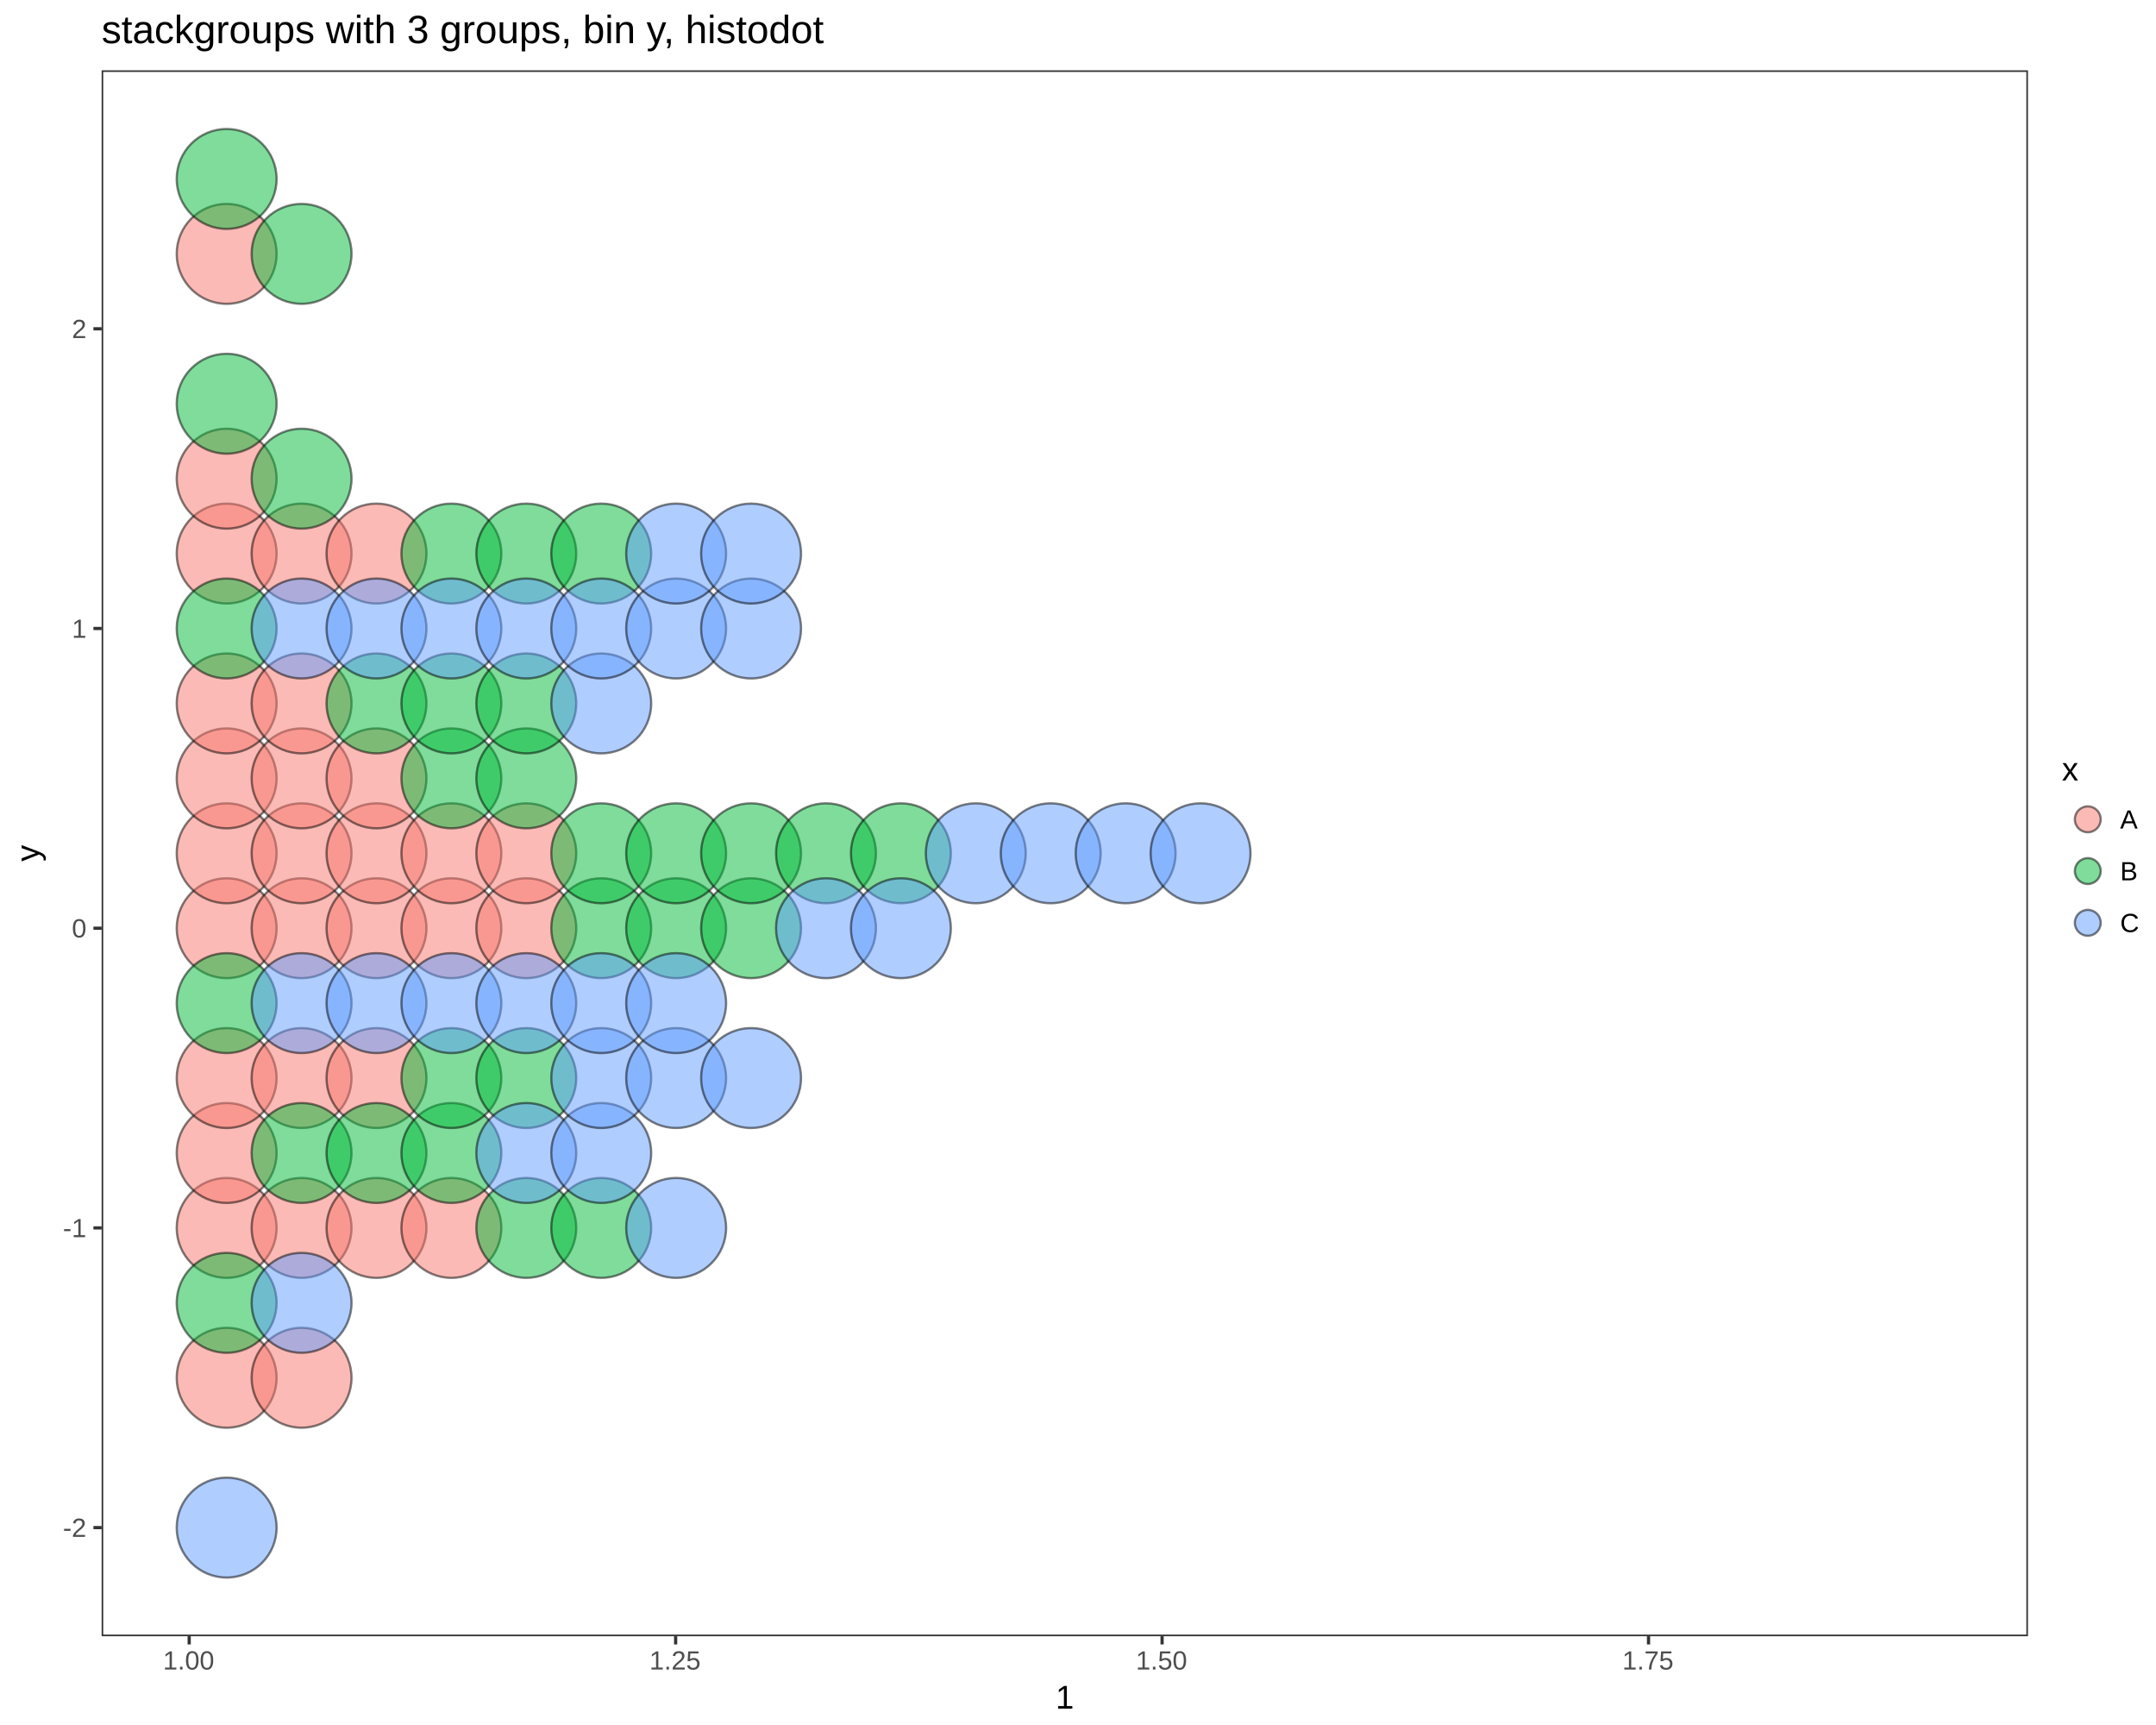
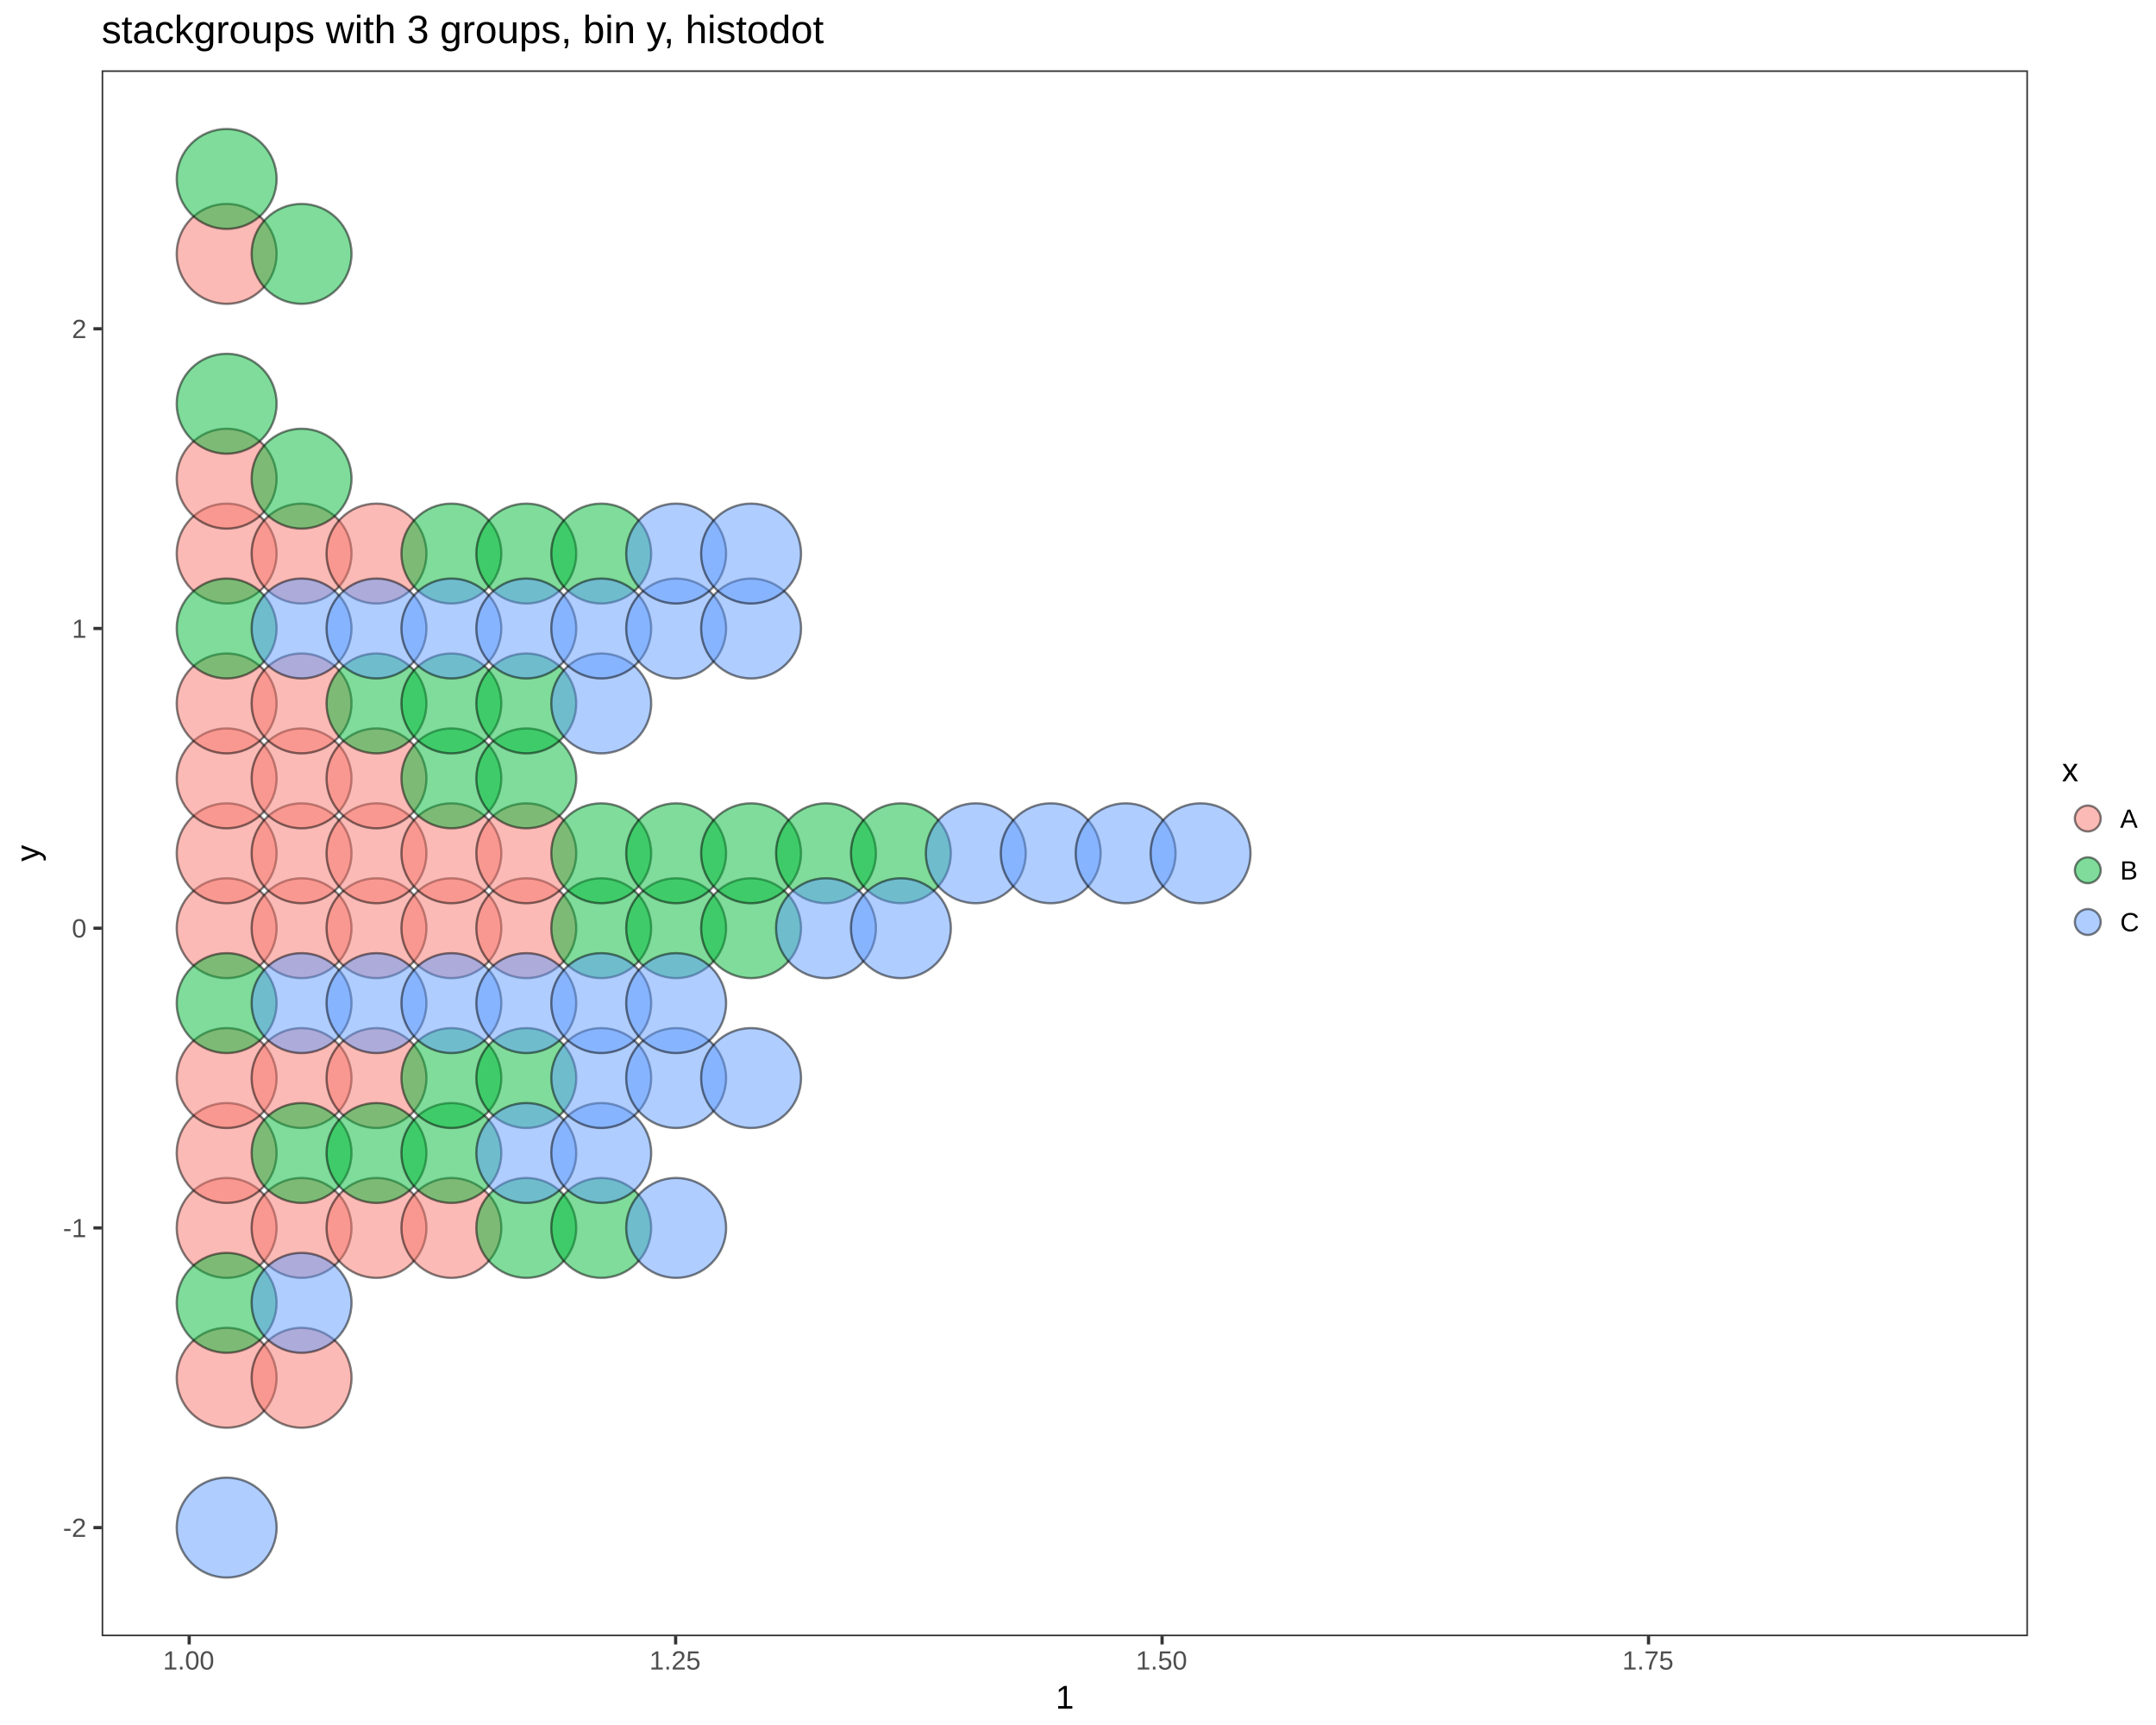
<svg xmlns="http://www.w3.org/2000/svg" viewBox="0 0 720.00 576.00">
  <defs>
    <style type="text/css">
    line, polyline, polygon, path, rect, circle {
      fill: none;
      stroke: #000000;
      stroke-linecap: round;
      stroke-linejoin: round;
      stroke-miterlimit: 10.00;
    }
  </style>
  </defs>
  <rect width="100%" height="100%" style="stroke: none; fill: #FFFFFF;" />
  <rect x="0.00" y="0.00" width="720.00" height="576.00" style="stroke-width: 1.07; stroke: #FFFFFF; fill: #FFFFFF;" />
  <defs>
    <clipPath id="cpMzMuOTR8Njc3LjI0fDU0Ni4zNnwyMy40OA==">
      <rect x="33.94" y="23.48" width="643.30" height="522.88" />
    </clipPath>
  </defs>
  <rect x="33.94" y="23.48" width="643.30" height="522.88" style="stroke-width: 1.07; stroke: none; fill: #FFFFFF;" clip-path="url(#cpMzMuOTR8Njc3LjI0fDU0Ni4zNnwyMy40OA==)" />
  <circle cx="75.69" cy="460.05" r="12.51pt" style="stroke-width: 0.75; stroke: #000000; stroke-opacity: 0.50; fill: #F8766D; fill-opacity: 0.50;" clip-path="url(#cpMzMuOTR8Njc3LjI0fDU0Ni4zNnwyMy40OA==)" />
  <circle cx="100.71" cy="460.05" r="12.51pt" style="stroke-width: 0.75; stroke: #000000; stroke-opacity: 0.50; fill: #F8766D; fill-opacity: 0.50;" clip-path="url(#cpMzMuOTR8Njc3LjI0fDU0Ni4zNnwyMy40OA==)" />
  <circle cx="75.69" cy="410.01" r="12.51pt" style="stroke-width: 0.75; stroke: #000000; stroke-opacity: 0.50; fill: #F8766D; fill-opacity: 0.50;" clip-path="url(#cpMzMuOTR8Njc3LjI0fDU0Ni4zNnwyMy40OA==)" />
  <circle cx="100.71" cy="410.01" r="12.51pt" style="stroke-width: 0.75; stroke: #000000; stroke-opacity: 0.50; fill: #F8766D; fill-opacity: 0.50;" clip-path="url(#cpMzMuOTR8Njc3LjI0fDU0Ni4zNnwyMy40OA==)" />
  <circle cx="125.73" cy="410.01" r="12.51pt" style="stroke-width: 0.75; stroke: #000000; stroke-opacity: 0.50; fill: #F8766D; fill-opacity: 0.50;" clip-path="url(#cpMzMuOTR8Njc3LjI0fDU0Ni4zNnwyMy40OA==)" />
  <circle cx="150.74" cy="410.01" r="12.51pt" style="stroke-width: 0.75; stroke: #000000; stroke-opacity: 0.50; fill: #F8766D; fill-opacity: 0.50;" clip-path="url(#cpMzMuOTR8Njc3LjI0fDU0Ni4zNnwyMy40OA==)" />
  <circle cx="75.69" cy="384.99" r="12.51pt" style="stroke-width: 0.75; stroke: #000000; stroke-opacity: 0.50; fill: #F8766D; fill-opacity: 0.50;" clip-path="url(#cpMzMuOTR8Njc3LjI0fDU0Ni4zNnwyMy40OA==)" />
  <circle cx="75.69" cy="359.97" r="12.51pt" style="stroke-width: 0.75; stroke: #000000; stroke-opacity: 0.50; fill: #F8766D; fill-opacity: 0.50;" clip-path="url(#cpMzMuOTR8Njc3LjI0fDU0Ni4zNnwyMy40OA==)" />
  <circle cx="100.71" cy="359.97" r="12.51pt" style="stroke-width: 0.75; stroke: #000000; stroke-opacity: 0.50; fill: #F8766D; fill-opacity: 0.50;" clip-path="url(#cpMzMuOTR8Njc3LjI0fDU0Ni4zNnwyMy40OA==)" />
  <circle cx="125.73" cy="359.97" r="12.51pt" style="stroke-width: 0.75; stroke: #000000; stroke-opacity: 0.50; fill: #F8766D; fill-opacity: 0.50;" clip-path="url(#cpMzMuOTR8Njc3LjI0fDU0Ni4zNnwyMy40OA==)" />
  <circle cx="75.69" cy="309.94" r="12.51pt" style="stroke-width: 0.75; stroke: #000000; stroke-opacity: 0.50; fill: #F8766D; fill-opacity: 0.50;" clip-path="url(#cpMzMuOTR8Njc3LjI0fDU0Ni4zNnwyMy40OA==)" />
  <circle cx="100.71" cy="309.94" r="12.51pt" style="stroke-width: 0.75; stroke: #000000; stroke-opacity: 0.50; fill: #F8766D; fill-opacity: 0.50;" clip-path="url(#cpMzMuOTR8Njc3LjI0fDU0Ni4zNnwyMy40OA==)" />
  <circle cx="125.73" cy="309.94" r="12.51pt" style="stroke-width: 0.75; stroke: #000000; stroke-opacity: 0.50; fill: #F8766D; fill-opacity: 0.50;" clip-path="url(#cpMzMuOTR8Njc3LjI0fDU0Ni4zNnwyMy40OA==)" />
  <circle cx="150.74" cy="309.94" r="12.51pt" style="stroke-width: 0.75; stroke: #000000; stroke-opacity: 0.50; fill: #F8766D; fill-opacity: 0.50;" clip-path="url(#cpMzMuOTR8Njc3LjI0fDU0Ni4zNnwyMy40OA==)" />
  <circle cx="175.76" cy="309.94" r="12.51pt" style="stroke-width: 0.75; stroke: #000000; stroke-opacity: 0.50; fill: #F8766D; fill-opacity: 0.50;" clip-path="url(#cpMzMuOTR8Njc3LjI0fDU0Ni4zNnwyMy40OA==)" />
  <circle cx="75.69" cy="284.92" r="12.51pt" style="stroke-width: 0.75; stroke: #000000; stroke-opacity: 0.50; fill: #F8766D; fill-opacity: 0.50;" clip-path="url(#cpMzMuOTR8Njc3LjI0fDU0Ni4zNnwyMy40OA==)" />
  <circle cx="100.71" cy="284.92" r="12.51pt" style="stroke-width: 0.75; stroke: #000000; stroke-opacity: 0.50; fill: #F8766D; fill-opacity: 0.50;" clip-path="url(#cpMzMuOTR8Njc3LjI0fDU0Ni4zNnwyMy40OA==)" />
  <circle cx="125.73" cy="284.92" r="12.51pt" style="stroke-width: 0.75; stroke: #000000; stroke-opacity: 0.50; fill: #F8766D; fill-opacity: 0.50;" clip-path="url(#cpMzMuOTR8Njc3LjI0fDU0Ni4zNnwyMy40OA==)" />
  <circle cx="150.74" cy="284.92" r="12.51pt" style="stroke-width: 0.75; stroke: #000000; stroke-opacity: 0.50; fill: #F8766D; fill-opacity: 0.50;" clip-path="url(#cpMzMuOTR8Njc3LjI0fDU0Ni4zNnwyMy40OA==)" />
  <circle cx="175.76" cy="284.92" r="12.51pt" style="stroke-width: 0.75; stroke: #000000; stroke-opacity: 0.50; fill: #F8766D; fill-opacity: 0.50;" clip-path="url(#cpMzMuOTR8Njc3LjI0fDU0Ni4zNnwyMy40OA==)" />
  <circle cx="75.69" cy="259.90" r="12.51pt" style="stroke-width: 0.75; stroke: #000000; stroke-opacity: 0.50; fill: #F8766D; fill-opacity: 0.50;" clip-path="url(#cpMzMuOTR8Njc3LjI0fDU0Ni4zNnwyMy40OA==)" />
  <circle cx="100.71" cy="259.90" r="12.51pt" style="stroke-width: 0.75; stroke: #000000; stroke-opacity: 0.50; fill: #F8766D; fill-opacity: 0.50;" clip-path="url(#cpMzMuOTR8Njc3LjI0fDU0Ni4zNnwyMy40OA==)" />
  <circle cx="125.73" cy="259.90" r="12.51pt" style="stroke-width: 0.75; stroke: #000000; stroke-opacity: 0.50; fill: #F8766D; fill-opacity: 0.50;" clip-path="url(#cpMzMuOTR8Njc3LjI0fDU0Ni4zNnwyMy40OA==)" />
  <circle cx="75.69" cy="234.88" r="12.51pt" style="stroke-width: 0.75; stroke: #000000; stroke-opacity: 0.50; fill: #F8766D; fill-opacity: 0.50;" clip-path="url(#cpMzMuOTR8Njc3LjI0fDU0Ni4zNnwyMy40OA==)" />
  <circle cx="100.71" cy="234.88" r="12.51pt" style="stroke-width: 0.75; stroke: #000000; stroke-opacity: 0.50; fill: #F8766D; fill-opacity: 0.50;" clip-path="url(#cpMzMuOTR8Njc3LjI0fDU0Ni4zNnwyMy40OA==)" />
  <circle cx="75.69" cy="184.84" r="12.51pt" style="stroke-width: 0.75; stroke: #000000; stroke-opacity: 0.50; fill: #F8766D; fill-opacity: 0.50;" clip-path="url(#cpMzMuOTR8Njc3LjI0fDU0Ni4zNnwyMy40OA==)" />
  <circle cx="100.71" cy="184.84" r="12.51pt" style="stroke-width: 0.75; stroke: #000000; stroke-opacity: 0.50; fill: #F8766D; fill-opacity: 0.50;" clip-path="url(#cpMzMuOTR8Njc3LjI0fDU0Ni4zNnwyMy40OA==)" />
  <circle cx="125.73" cy="184.84" r="12.51pt" style="stroke-width: 0.75; stroke: #000000; stroke-opacity: 0.50; fill: #F8766D; fill-opacity: 0.50;" clip-path="url(#cpMzMuOTR8Njc3LjI0fDU0Ni4zNnwyMy40OA==)" />
  <circle cx="75.69" cy="159.83" r="12.51pt" style="stroke-width: 0.75; stroke: #000000; stroke-opacity: 0.50; fill: #F8766D; fill-opacity: 0.50;" clip-path="url(#cpMzMuOTR8Njc3LjI0fDU0Ni4zNnwyMy40OA==)" />
  <circle cx="75.69" cy="84.77" r="12.51pt" style="stroke-width: 0.75; stroke: #000000; stroke-opacity: 0.50; fill: #F8766D; fill-opacity: 0.50;" clip-path="url(#cpMzMuOTR8Njc3LjI0fDU0Ni4zNnwyMy40OA==)" />
  <circle cx="75.69" cy="435.03" r="12.51pt" style="stroke-width: 0.75; stroke: #000000; stroke-opacity: 0.50; fill: #00BA38; fill-opacity: 0.50;" clip-path="url(#cpMzMuOTR8Njc3LjI0fDU0Ni4zNnwyMy40OA==)" />
  <circle cx="175.76" cy="410.01" r="12.51pt" style="stroke-width: 0.75; stroke: #000000; stroke-opacity: 0.50; fill: #00BA38; fill-opacity: 0.50;" clip-path="url(#cpMzMuOTR8Njc3LjI0fDU0Ni4zNnwyMy40OA==)" />
  <circle cx="200.78" cy="410.01" r="12.51pt" style="stroke-width: 0.75; stroke: #000000; stroke-opacity: 0.50; fill: #00BA38; fill-opacity: 0.50;" clip-path="url(#cpMzMuOTR8Njc3LjI0fDU0Ni4zNnwyMy40OA==)" />
  <circle cx="100.71" cy="384.99" r="12.51pt" style="stroke-width: 0.75; stroke: #000000; stroke-opacity: 0.50; fill: #00BA38; fill-opacity: 0.50;" clip-path="url(#cpMzMuOTR8Njc3LjI0fDU0Ni4zNnwyMy40OA==)" />
  <circle cx="125.73" cy="384.99" r="12.51pt" style="stroke-width: 0.75; stroke: #000000; stroke-opacity: 0.50; fill: #00BA38; fill-opacity: 0.50;" clip-path="url(#cpMzMuOTR8Njc3LjI0fDU0Ni4zNnwyMy40OA==)" />
  <circle cx="150.74" cy="384.99" r="12.51pt" style="stroke-width: 0.75; stroke: #000000; stroke-opacity: 0.50; fill: #00BA38; fill-opacity: 0.50;" clip-path="url(#cpMzMuOTR8Njc3LjI0fDU0Ni4zNnwyMy40OA==)" />
  <circle cx="150.74" cy="359.97" r="12.51pt" style="stroke-width: 0.75; stroke: #000000; stroke-opacity: 0.50; fill: #00BA38; fill-opacity: 0.50;" clip-path="url(#cpMzMuOTR8Njc3LjI0fDU0Ni4zNnwyMy40OA==)" />
  <circle cx="175.76" cy="359.97" r="12.51pt" style="stroke-width: 0.75; stroke: #000000; stroke-opacity: 0.50; fill: #00BA38; fill-opacity: 0.50;" clip-path="url(#cpMzMuOTR8Njc3LjI0fDU0Ni4zNnwyMy40OA==)" />
  <circle cx="75.69" cy="334.95" r="12.51pt" style="stroke-width: 0.75; stroke: #000000; stroke-opacity: 0.50; fill: #00BA38; fill-opacity: 0.50;" clip-path="url(#cpMzMuOTR8Njc3LjI0fDU0Ni4zNnwyMy40OA==)" />
  <circle cx="200.78" cy="309.94" r="12.51pt" style="stroke-width: 0.75; stroke: #000000; stroke-opacity: 0.50; fill: #00BA38; fill-opacity: 0.50;" clip-path="url(#cpMzMuOTR8Njc3LjI0fDU0Ni4zNnwyMy40OA==)" />
  <circle cx="225.80" cy="309.94" r="12.51pt" style="stroke-width: 0.75; stroke: #000000; stroke-opacity: 0.50; fill: #00BA38; fill-opacity: 0.50;" clip-path="url(#cpMzMuOTR8Njc3LjI0fDU0Ni4zNnwyMy40OA==)" />
  <circle cx="250.82" cy="309.94" r="12.51pt" style="stroke-width: 0.75; stroke: #000000; stroke-opacity: 0.50; fill: #00BA38; fill-opacity: 0.50;" clip-path="url(#cpMzMuOTR8Njc3LjI0fDU0Ni4zNnwyMy40OA==)" />
  <circle cx="200.78" cy="284.92" r="12.51pt" style="stroke-width: 0.75; stroke: #000000; stroke-opacity: 0.50; fill: #00BA38; fill-opacity: 0.50;" clip-path="url(#cpMzMuOTR8Njc3LjI0fDU0Ni4zNnwyMy40OA==)" />
  <circle cx="225.80" cy="284.92" r="12.51pt" style="stroke-width: 0.75; stroke: #000000; stroke-opacity: 0.50; fill: #00BA38; fill-opacity: 0.50;" clip-path="url(#cpMzMuOTR8Njc3LjI0fDU0Ni4zNnwyMy40OA==)" />
  <circle cx="250.82" cy="284.92" r="12.51pt" style="stroke-width: 0.75; stroke: #000000; stroke-opacity: 0.50; fill: #00BA38; fill-opacity: 0.50;" clip-path="url(#cpMzMuOTR8Njc3LjI0fDU0Ni4zNnwyMy40OA==)" />
  <circle cx="275.84" cy="284.92" r="12.51pt" style="stroke-width: 0.75; stroke: #000000; stroke-opacity: 0.50; fill: #00BA38; fill-opacity: 0.50;" clip-path="url(#cpMzMuOTR8Njc3LjI0fDU0Ni4zNnwyMy40OA==)" />
  <circle cx="300.85" cy="284.92" r="12.51pt" style="stroke-width: 0.75; stroke: #000000; stroke-opacity: 0.50; fill: #00BA38; fill-opacity: 0.50;" clip-path="url(#cpMzMuOTR8Njc3LjI0fDU0Ni4zNnwyMy40OA==)" />
  <circle cx="150.74" cy="259.90" r="12.51pt" style="stroke-width: 0.75; stroke: #000000; stroke-opacity: 0.50; fill: #00BA38; fill-opacity: 0.50;" clip-path="url(#cpMzMuOTR8Njc3LjI0fDU0Ni4zNnwyMy40OA==)" />
  <circle cx="175.76" cy="259.90" r="12.51pt" style="stroke-width: 0.75; stroke: #000000; stroke-opacity: 0.50; fill: #00BA38; fill-opacity: 0.50;" clip-path="url(#cpMzMuOTR8Njc3LjI0fDU0Ni4zNnwyMy40OA==)" />
  <circle cx="125.73" cy="234.88" r="12.51pt" style="stroke-width: 0.75; stroke: #000000; stroke-opacity: 0.50; fill: #00BA38; fill-opacity: 0.50;" clip-path="url(#cpMzMuOTR8Njc3LjI0fDU0Ni4zNnwyMy40OA==)" />
  <circle cx="150.74" cy="234.88" r="12.51pt" style="stroke-width: 0.75; stroke: #000000; stroke-opacity: 0.50; fill: #00BA38; fill-opacity: 0.50;" clip-path="url(#cpMzMuOTR8Njc3LjI0fDU0Ni4zNnwyMy40OA==)" />
  <circle cx="175.76" cy="234.88" r="12.51pt" style="stroke-width: 0.75; stroke: #000000; stroke-opacity: 0.50; fill: #00BA38; fill-opacity: 0.50;" clip-path="url(#cpMzMuOTR8Njc3LjI0fDU0Ni4zNnwyMy40OA==)" />
  <circle cx="75.69" cy="209.86" r="12.51pt" style="stroke-width: 0.75; stroke: #000000; stroke-opacity: 0.50; fill: #00BA38; fill-opacity: 0.50;" clip-path="url(#cpMzMuOTR8Njc3LjI0fDU0Ni4zNnwyMy40OA==)" />
  <circle cx="150.74" cy="184.84" r="12.51pt" style="stroke-width: 0.75; stroke: #000000; stroke-opacity: 0.50; fill: #00BA38; fill-opacity: 0.50;" clip-path="url(#cpMzMuOTR8Njc3LjI0fDU0Ni4zNnwyMy40OA==)" />
  <circle cx="175.76" cy="184.84" r="12.51pt" style="stroke-width: 0.75; stroke: #000000; stroke-opacity: 0.50; fill: #00BA38; fill-opacity: 0.50;" clip-path="url(#cpMzMuOTR8Njc3LjI0fDU0Ni4zNnwyMy40OA==)" />
  <circle cx="200.78" cy="184.84" r="12.51pt" style="stroke-width: 0.75; stroke: #000000; stroke-opacity: 0.50; fill: #00BA38; fill-opacity: 0.50;" clip-path="url(#cpMzMuOTR8Njc3LjI0fDU0Ni4zNnwyMy40OA==)" />
  <circle cx="100.71" cy="159.83" r="12.51pt" style="stroke-width: 0.75; stroke: #000000; stroke-opacity: 0.50; fill: #00BA38; fill-opacity: 0.50;" clip-path="url(#cpMzMuOTR8Njc3LjI0fDU0Ni4zNnwyMy40OA==)" />
  <circle cx="75.69" cy="134.81" r="12.51pt" style="stroke-width: 0.75; stroke: #000000; stroke-opacity: 0.50; fill: #00BA38; fill-opacity: 0.50;" clip-path="url(#cpMzMuOTR8Njc3LjI0fDU0Ni4zNnwyMy40OA==)" />
  <circle cx="100.71" cy="84.77" r="12.51pt" style="stroke-width: 0.75; stroke: #000000; stroke-opacity: 0.50; fill: #00BA38; fill-opacity: 0.50;" clip-path="url(#cpMzMuOTR8Njc3LjI0fDU0Ni4zNnwyMy40OA==)" />
  <circle cx="75.69" cy="59.75" r="12.51pt" style="stroke-width: 0.75; stroke: #000000; stroke-opacity: 0.50; fill: #00BA38; fill-opacity: 0.50;" clip-path="url(#cpMzMuOTR8Njc3LjI0fDU0Ni4zNnwyMy40OA==)" />
  <circle cx="75.69" cy="510.08" r="12.51pt" style="stroke-width: 0.75; stroke: #000000; stroke-opacity: 0.50; fill: #619CFF; fill-opacity: 0.50;" clip-path="url(#cpMzMuOTR8Njc3LjI0fDU0Ni4zNnwyMy40OA==)" />
  <circle cx="100.71" cy="435.03" r="12.51pt" style="stroke-width: 0.75; stroke: #000000; stroke-opacity: 0.50; fill: #619CFF; fill-opacity: 0.50;" clip-path="url(#cpMzMuOTR8Njc3LjI0fDU0Ni4zNnwyMy40OA==)" />
  <circle cx="225.80" cy="410.01" r="12.51pt" style="stroke-width: 0.75; stroke: #000000; stroke-opacity: 0.50; fill: #619CFF; fill-opacity: 0.50;" clip-path="url(#cpMzMuOTR8Njc3LjI0fDU0Ni4zNnwyMy40OA==)" />
  <circle cx="175.76" cy="384.99" r="12.51pt" style="stroke-width: 0.75; stroke: #000000; stroke-opacity: 0.50; fill: #619CFF; fill-opacity: 0.50;" clip-path="url(#cpMzMuOTR8Njc3LjI0fDU0Ni4zNnwyMy40OA==)" />
  <circle cx="200.78" cy="384.99" r="12.51pt" style="stroke-width: 0.75; stroke: #000000; stroke-opacity: 0.50; fill: #619CFF; fill-opacity: 0.50;" clip-path="url(#cpMzMuOTR8Njc3LjI0fDU0Ni4zNnwyMy40OA==)" />
  <circle cx="200.78" cy="359.97" r="12.51pt" style="stroke-width: 0.75; stroke: #000000; stroke-opacity: 0.50; fill: #619CFF; fill-opacity: 0.50;" clip-path="url(#cpMzMuOTR8Njc3LjI0fDU0Ni4zNnwyMy40OA==)" />
  <circle cx="225.80" cy="359.97" r="12.51pt" style="stroke-width: 0.75; stroke: #000000; stroke-opacity: 0.50; fill: #619CFF; fill-opacity: 0.50;" clip-path="url(#cpMzMuOTR8Njc3LjI0fDU0Ni4zNnwyMy40OA==)" />
  <circle cx="250.82" cy="359.97" r="12.51pt" style="stroke-width: 0.75; stroke: #000000; stroke-opacity: 0.50; fill: #619CFF; fill-opacity: 0.50;" clip-path="url(#cpMzMuOTR8Njc3LjI0fDU0Ni4zNnwyMy40OA==)" />
  <circle cx="100.71" cy="334.95" r="12.51pt" style="stroke-width: 0.75; stroke: #000000; stroke-opacity: 0.50; fill: #619CFF; fill-opacity: 0.50;" clip-path="url(#cpMzMuOTR8Njc3LjI0fDU0Ni4zNnwyMy40OA==)" />
  <circle cx="125.73" cy="334.95" r="12.51pt" style="stroke-width: 0.75; stroke: #000000; stroke-opacity: 0.50; fill: #619CFF; fill-opacity: 0.50;" clip-path="url(#cpMzMuOTR8Njc3LjI0fDU0Ni4zNnwyMy40OA==)" />
  <circle cx="150.74" cy="334.95" r="12.51pt" style="stroke-width: 0.75; stroke: #000000; stroke-opacity: 0.50; fill: #619CFF; fill-opacity: 0.50;" clip-path="url(#cpMzMuOTR8Njc3LjI0fDU0Ni4zNnwyMy40OA==)" />
  <circle cx="175.76" cy="334.95" r="12.51pt" style="stroke-width: 0.75; stroke: #000000; stroke-opacity: 0.50; fill: #619CFF; fill-opacity: 0.50;" clip-path="url(#cpMzMuOTR8Njc3LjI0fDU0Ni4zNnwyMy40OA==)" />
  <circle cx="200.78" cy="334.95" r="12.51pt" style="stroke-width: 0.75; stroke: #000000; stroke-opacity: 0.50; fill: #619CFF; fill-opacity: 0.50;" clip-path="url(#cpMzMuOTR8Njc3LjI0fDU0Ni4zNnwyMy40OA==)" />
  <circle cx="225.80" cy="334.95" r="12.51pt" style="stroke-width: 0.75; stroke: #000000; stroke-opacity: 0.50; fill: #619CFF; fill-opacity: 0.50;" clip-path="url(#cpMzMuOTR8Njc3LjI0fDU0Ni4zNnwyMy40OA==)" />
  <circle cx="275.84" cy="309.94" r="12.51pt" style="stroke-width: 0.75; stroke: #000000; stroke-opacity: 0.50; fill: #619CFF; fill-opacity: 0.50;" clip-path="url(#cpMzMuOTR8Njc3LjI0fDU0Ni4zNnwyMy40OA==)" />
  <circle cx="300.85" cy="309.94" r="12.51pt" style="stroke-width: 0.75; stroke: #000000; stroke-opacity: 0.50; fill: #619CFF; fill-opacity: 0.50;" clip-path="url(#cpMzMuOTR8Njc3LjI0fDU0Ni4zNnwyMy40OA==)" />
  <circle cx="325.87" cy="284.92" r="12.51pt" style="stroke-width: 0.75; stroke: #000000; stroke-opacity: 0.50; fill: #619CFF; fill-opacity: 0.50;" clip-path="url(#cpMzMuOTR8Njc3LjI0fDU0Ni4zNnwyMy40OA==)" />
  <circle cx="350.89" cy="284.92" r="12.51pt" style="stroke-width: 0.75; stroke: #000000; stroke-opacity: 0.50; fill: #619CFF; fill-opacity: 0.50;" clip-path="url(#cpMzMuOTR8Njc3LjI0fDU0Ni4zNnwyMy40OA==)" />
  <circle cx="375.91" cy="284.92" r="12.51pt" style="stroke-width: 0.75; stroke: #000000; stroke-opacity: 0.50; fill: #619CFF; fill-opacity: 0.50;" clip-path="url(#cpMzMuOTR8Njc3LjI0fDU0Ni4zNnwyMy40OA==)" />
  <circle cx="400.93" cy="284.92" r="12.51pt" style="stroke-width: 0.75; stroke: #000000; stroke-opacity: 0.50; fill: #619CFF; fill-opacity: 0.50;" clip-path="url(#cpMzMuOTR8Njc3LjI0fDU0Ni4zNnwyMy40OA==)" />
  <circle cx="200.78" cy="234.88" r="12.51pt" style="stroke-width: 0.75; stroke: #000000; stroke-opacity: 0.50; fill: #619CFF; fill-opacity: 0.50;" clip-path="url(#cpMzMuOTR8Njc3LjI0fDU0Ni4zNnwyMy40OA==)" />
  <circle cx="100.71" cy="209.86" r="12.51pt" style="stroke-width: 0.75; stroke: #000000; stroke-opacity: 0.50; fill: #619CFF; fill-opacity: 0.50;" clip-path="url(#cpMzMuOTR8Njc3LjI0fDU0Ni4zNnwyMy40OA==)" />
  <circle cx="125.73" cy="209.86" r="12.51pt" style="stroke-width: 0.75; stroke: #000000; stroke-opacity: 0.50; fill: #619CFF; fill-opacity: 0.50;" clip-path="url(#cpMzMuOTR8Njc3LjI0fDU0Ni4zNnwyMy40OA==)" />
  <circle cx="150.74" cy="209.86" r="12.51pt" style="stroke-width: 0.75; stroke: #000000; stroke-opacity: 0.50; fill: #619CFF; fill-opacity: 0.50;" clip-path="url(#cpMzMuOTR8Njc3LjI0fDU0Ni4zNnwyMy40OA==)" />
  <circle cx="175.76" cy="209.86" r="12.51pt" style="stroke-width: 0.75; stroke: #000000; stroke-opacity: 0.50; fill: #619CFF; fill-opacity: 0.50;" clip-path="url(#cpMzMuOTR8Njc3LjI0fDU0Ni4zNnwyMy40OA==)" />
  <circle cx="200.78" cy="209.86" r="12.51pt" style="stroke-width: 0.75; stroke: #000000; stroke-opacity: 0.50; fill: #619CFF; fill-opacity: 0.50;" clip-path="url(#cpMzMuOTR8Njc3LjI0fDU0Ni4zNnwyMy40OA==)" />
  <circle cx="225.80" cy="209.86" r="12.51pt" style="stroke-width: 0.75; stroke: #000000; stroke-opacity: 0.50; fill: #619CFF; fill-opacity: 0.50;" clip-path="url(#cpMzMuOTR8Njc3LjI0fDU0Ni4zNnwyMy40OA==)" />
  <circle cx="250.82" cy="209.86" r="12.51pt" style="stroke-width: 0.75; stroke: #000000; stroke-opacity: 0.50; fill: #619CFF; fill-opacity: 0.50;" clip-path="url(#cpMzMuOTR8Njc3LjI0fDU0Ni4zNnwyMy40OA==)" />
  <circle cx="225.80" cy="184.84" r="12.51pt" style="stroke-width: 0.75; stroke: #000000; stroke-opacity: 0.50; fill: #619CFF; fill-opacity: 0.50;" clip-path="url(#cpMzMuOTR8Njc3LjI0fDU0Ni4zNnwyMy40OA==)" />
  <circle cx="250.82" cy="184.84" r="12.51pt" style="stroke-width: 0.75; stroke: #000000; stroke-opacity: 0.50; fill: #619CFF; fill-opacity: 0.50;" clip-path="url(#cpMzMuOTR8Njc3LjI0fDU0Ni4zNnwyMy40OA==)" />
  <rect x="33.94" y="23.48" width="643.30" height="522.88" style="stroke-width: 1.07; stroke: #333333;" clip-path="url(#cpMzMuOTR8Njc3LjI0fDU0Ni4zNnwyMy40OA==)" />
  <defs>
    <clipPath id="cpMC4wMHw3MjAuMDB8NTc2LjAwfDAuMDA=">
      <rect x="0.00" y="0.00" width="720.00" height="576.00" />
    </clipPath>
  </defs>
  <g clip-path="url(#cpMC4wMHw3MjAuMDB8NTc2LjAwfDAuMDA=)">
    <text x="21.01" y="513.18" style="font-size: 8.80px; fill: #4D4D4D; font-family: Liberation Sans;" textLength="8.00px" lengthAdjust="spacingAndGlyphs">-2</text>
  </g>
  <g clip-path="url(#cpMC4wMHw3MjAuMDB8NTc2LjAwfDAuMDA=)">
    <text x="21.01" y="413.10" style="font-size: 8.80px; fill: #4D4D4D; font-family: Liberation Sans;" textLength="8.00px" lengthAdjust="spacingAndGlyphs">-1</text>
  </g>
  <g clip-path="url(#cpMC4wMHw3MjAuMDB8NTc2LjAwfDAuMDA=)">
    <text x="24.00" y="313.03" style="font-size: 8.80px; fill: #4D4D4D; font-family: Liberation Sans;" textLength="5.01px" lengthAdjust="spacingAndGlyphs">0</text>
  </g>
  <g clip-path="url(#cpMC4wMHw3MjAuMDB8NTc2LjAwfDAuMDA=)">
    <text x="24.00" y="212.96" style="font-size: 8.80px; fill: #4D4D4D; font-family: Liberation Sans;" textLength="5.01px" lengthAdjust="spacingAndGlyphs">1</text>
  </g>
  <g clip-path="url(#cpMC4wMHw3MjAuMDB8NTc2LjAwfDAuMDA=)">
    <text x="24.00" y="112.88" style="font-size: 8.80px; fill: #4D4D4D; font-family: Liberation Sans;" textLength="5.01px" lengthAdjust="spacingAndGlyphs">2</text>
  </g>
  <polyline points="31.20,510.08 33.94,510.08 " style="stroke-width: 1.07; stroke: #333333; stroke-linecap: butt;" clip-path="url(#cpMC4wMHw3MjAuMDB8NTc2LjAwfDAuMDA=)" />
  <polyline points="31.20,410.01 33.94,410.01 " style="stroke-width: 1.07; stroke: #333333; stroke-linecap: butt;" clip-path="url(#cpMC4wMHw3MjAuMDB8NTc2LjAwfDAuMDA=)" />
  <polyline points="31.20,309.94 33.94,309.94 " style="stroke-width: 1.07; stroke: #333333; stroke-linecap: butt;" clip-path="url(#cpMC4wMHw3MjAuMDB8NTc2LjAwfDAuMDA=)" />
  <polyline points="31.20,209.86 33.94,209.86 " style="stroke-width: 1.07; stroke: #333333; stroke-linecap: butt;" clip-path="url(#cpMC4wMHw3MjAuMDB8NTc2LjAwfDAuMDA=)" />
  <polyline points="31.20,109.79 33.94,109.79 " style="stroke-width: 1.07; stroke: #333333; stroke-linecap: butt;" clip-path="url(#cpMC4wMHw3MjAuMDB8NTc2LjAwfDAuMDA=)" />
  <polyline points="63.18,549.10 63.18,546.36 " style="stroke-width: 1.07; stroke: #333333; stroke-linecap: butt;" clip-path="url(#cpMC4wMHw3MjAuMDB8NTc2LjAwfDAuMDA=)" />
  <polyline points="225.63,549.10 225.63,546.36 " style="stroke-width: 1.07; stroke: #333333; stroke-linecap: butt;" clip-path="url(#cpMC4wMHw3MjAuMDB8NTc2LjAwfDAuMDA=)" />
  <polyline points="388.08,549.10 388.08,546.36 " style="stroke-width: 1.07; stroke: #333333; stroke-linecap: butt;" clip-path="url(#cpMC4wMHw3MjAuMDB8NTc2LjAwfDAuMDA=)" />
  <polyline points="550.53,549.10 550.53,546.36 " style="stroke-width: 1.07; stroke: #333333; stroke-linecap: butt;" clip-path="url(#cpMC4wMHw3MjAuMDB8NTc2LjAwfDAuMDA=)" />
  <g clip-path="url(#cpMC4wMHw3MjAuMDB8NTc2LjAwfDAuMDA=)">
    <text x="54.42" y="557.48" style="font-size: 8.80px; fill: #4D4D4D; font-family: Liberation Sans;" textLength="17.52px" lengthAdjust="spacingAndGlyphs">1.00</text>
  </g>
  <g clip-path="url(#cpMC4wMHw3MjAuMDB8NTc2LjAwfDAuMDA=)">
    <text x="216.87" y="557.48" style="font-size: 8.80px; fill: #4D4D4D; font-family: Liberation Sans;" textLength="17.52px" lengthAdjust="spacingAndGlyphs">1.25</text>
  </g>
  <g clip-path="url(#cpMC4wMHw3MjAuMDB8NTc2LjAwfDAuMDA=)">
    <text x="379.32" y="557.48" style="font-size: 8.80px; fill: #4D4D4D; font-family: Liberation Sans;" textLength="17.52px" lengthAdjust="spacingAndGlyphs">1.50</text>
  </g>
  <g clip-path="url(#cpMC4wMHw3MjAuMDB8NTc2LjAwfDAuMDA=)">
    <text x="541.77" y="557.48" style="font-size: 8.80px; fill: #4D4D4D; font-family: Liberation Sans;" textLength="17.52px" lengthAdjust="spacingAndGlyphs">1.75</text>
  </g>
  <g clip-path="url(#cpMC4wMHw3MjAuMDB8NTc2LjAwfDAuMDA=)">
    <text x="352.53" y="570.52" style="font-size: 11.00px; font-family: Liberation Sans;" textLength="6.12px" lengthAdjust="spacingAndGlyphs">1</text>
  </g>
  <g clip-path="url(#cpMC4wMHw3MjAuMDB8NTc2LjAwfDAuMDA=)">
    <text transform="translate(13.04,287.67) rotate(-90)" style="font-size: 11.00px; font-family: Liberation Sans;" textLength="5.50px" lengthAdjust="spacingAndGlyphs">y</text>
  </g>
-   <rect x="688.58" y="253.06" width="25.94" height="63.72" style="stroke-width: 1.07; stroke: none; fill: #FFFFFF;" clip-path="url(#cpMC4wMHw3MjAuMDB8NTc2LjAwfDAuMDA=)" />
+   <rect x="688.58" y="253.33" width="25.94" height="63.18" style="stroke-width: 1.07; stroke: none; fill: #FFFFFF;" clip-path="url(#cpMC4wMHw3MjAuMDB8NTc2LjAwfDAuMDA=)" />
  <g clip-path="url(#cpMC4wMHw3MjAuMDB8NTc2LjAwfDAuMDA=)">
-     <text x="688.58" y="260.62" style="font-size: 11.00px; font-family: Liberation Sans;" textLength="5.50px" lengthAdjust="spacingAndGlyphs">x</text>
+     <text x="688.58" y="260.89" style="font-size: 11.00px; font-family: Liberation Sans;" textLength="5.50px" lengthAdjust="spacingAndGlyphs">x</text>
  </g>
-   <rect x="688.58" y="264.94" width="17.28" height="17.28" style="stroke-width: 1.07; stroke: none; fill: #FFFFFF;" clip-path="url(#cpMC4wMHw3MjAuMDB8NTc2LjAwfDAuMDA=)" />
-   <circle cx="697.22" cy="273.58" r="3.24pt" style="stroke-width: 0.75; stroke: #000000; stroke-opacity: 0.50; fill: #F8766D; fill-opacity: 0.50;" clip-path="url(#cpMC4wMHw3MjAuMDB8NTc2LjAwfDAuMDA=)" />
-   <rect x="688.58" y="282.22" width="17.28" height="17.28" style="stroke-width: 1.07; stroke: none; fill: #FFFFFF;" clip-path="url(#cpMC4wMHw3MjAuMDB8NTc2LjAwfDAuMDA=)" />
-   <circle cx="697.22" cy="290.86" r="3.24pt" style="stroke-width: 0.75; stroke: #000000; stroke-opacity: 0.50; fill: #00BA38; fill-opacity: 0.50;" clip-path="url(#cpMC4wMHw3MjAuMDB8NTc2LjAwfDAuMDA=)" />
-   <rect x="688.58" y="299.50" width="17.28" height="17.28" style="stroke-width: 1.07; stroke: none; fill: #FFFFFF;" clip-path="url(#cpMC4wMHw3MjAuMDB8NTc2LjAwfDAuMDA=)" />
-   <circle cx="697.22" cy="308.14" r="3.24pt" style="stroke-width: 0.75; stroke: #000000; stroke-opacity: 0.50; fill: #619CFF; fill-opacity: 0.50;" clip-path="url(#cpMC4wMHw3MjAuMDB8NTc2LjAwfDAuMDA=)" />
+   <rect x="688.58" y="264.67" width="17.28" height="17.28" style="stroke-width: 1.07; stroke: none; fill: #FFFFFF;" clip-path="url(#cpMC4wMHw3MjAuMDB8NTc2LjAwfDAuMDA=)" />
+   <circle cx="697.22" cy="273.31" r="3.24pt" style="stroke-width: 0.75; stroke: #000000; stroke-opacity: 0.50; fill: #F8766D; fill-opacity: 0.50;" clip-path="url(#cpMC4wMHw3MjAuMDB8NTc2LjAwfDAuMDA=)" />
+   <rect x="688.58" y="281.95" width="17.28" height="17.28" style="stroke-width: 1.07; stroke: none; fill: #FFFFFF;" clip-path="url(#cpMC4wMHw3MjAuMDB8NTc2LjAwfDAuMDA=)" />
+   <circle cx="697.22" cy="290.59" r="3.24pt" style="stroke-width: 0.75; stroke: #000000; stroke-opacity: 0.50; fill: #00BA38; fill-opacity: 0.50;" clip-path="url(#cpMC4wMHw3MjAuMDB8NTc2LjAwfDAuMDA=)" />
+   <rect x="688.58" y="299.23" width="17.28" height="17.28" style="stroke-width: 1.07; stroke: none; fill: #FFFFFF;" clip-path="url(#cpMC4wMHw3MjAuMDB8NTc2LjAwfDAuMDA=)" />
+   <circle cx="697.22" cy="307.87" r="3.24pt" style="stroke-width: 0.75; stroke: #000000; stroke-opacity: 0.50; fill: #619CFF; fill-opacity: 0.50;" clip-path="url(#cpMC4wMHw3MjAuMDB8NTc2LjAwfDAuMDA=)" />
  <g clip-path="url(#cpMC4wMHw3MjAuMDB8NTc2LjAwfDAuMDA=)">
-     <text x="708.02" y="276.67" style="font-size: 8.80px; font-family: Liberation Sans;" textLength="6.00px" lengthAdjust="spacingAndGlyphs">A</text>
+     <text x="708.02" y="276.40" style="font-size: 8.80px; font-family: Liberation Sans;" textLength="6.00px" lengthAdjust="spacingAndGlyphs">A</text>
  </g>
  <g clip-path="url(#cpMC4wMHw3MjAuMDB8NTc2LjAwfDAuMDA=)">
-     <text x="708.02" y="293.95" style="font-size: 8.80px; font-family: Liberation Sans;" textLength="6.00px" lengthAdjust="spacingAndGlyphs">B</text>
+     <text x="708.02" y="293.68" style="font-size: 8.80px; font-family: Liberation Sans;" textLength="6.00px" lengthAdjust="spacingAndGlyphs">B</text>
  </g>
  <g clip-path="url(#cpMC4wMHw3MjAuMDB8NTc2LjAwfDAuMDA=)">
-     <text x="708.02" y="311.23" style="font-size: 8.80px; font-family: Liberation Sans;" textLength="6.50px" lengthAdjust="spacingAndGlyphs">C</text>
+     <text x="708.02" y="310.96" style="font-size: 8.80px; font-family: Liberation Sans;" textLength="6.50px" lengthAdjust="spacingAndGlyphs">C</text>
  </g>
  <g clip-path="url(#cpMC4wMHw3MjAuMDB8NTc2LjAwfDAuMDA=)">
    <text x="33.94" y="14.42" style="font-size: 13.20px; font-family: Liberation Sans;" textLength="238.46px" lengthAdjust="spacingAndGlyphs">stackgroups with 3 groups, bin y, histodot</text>
  </g>
</svg>
